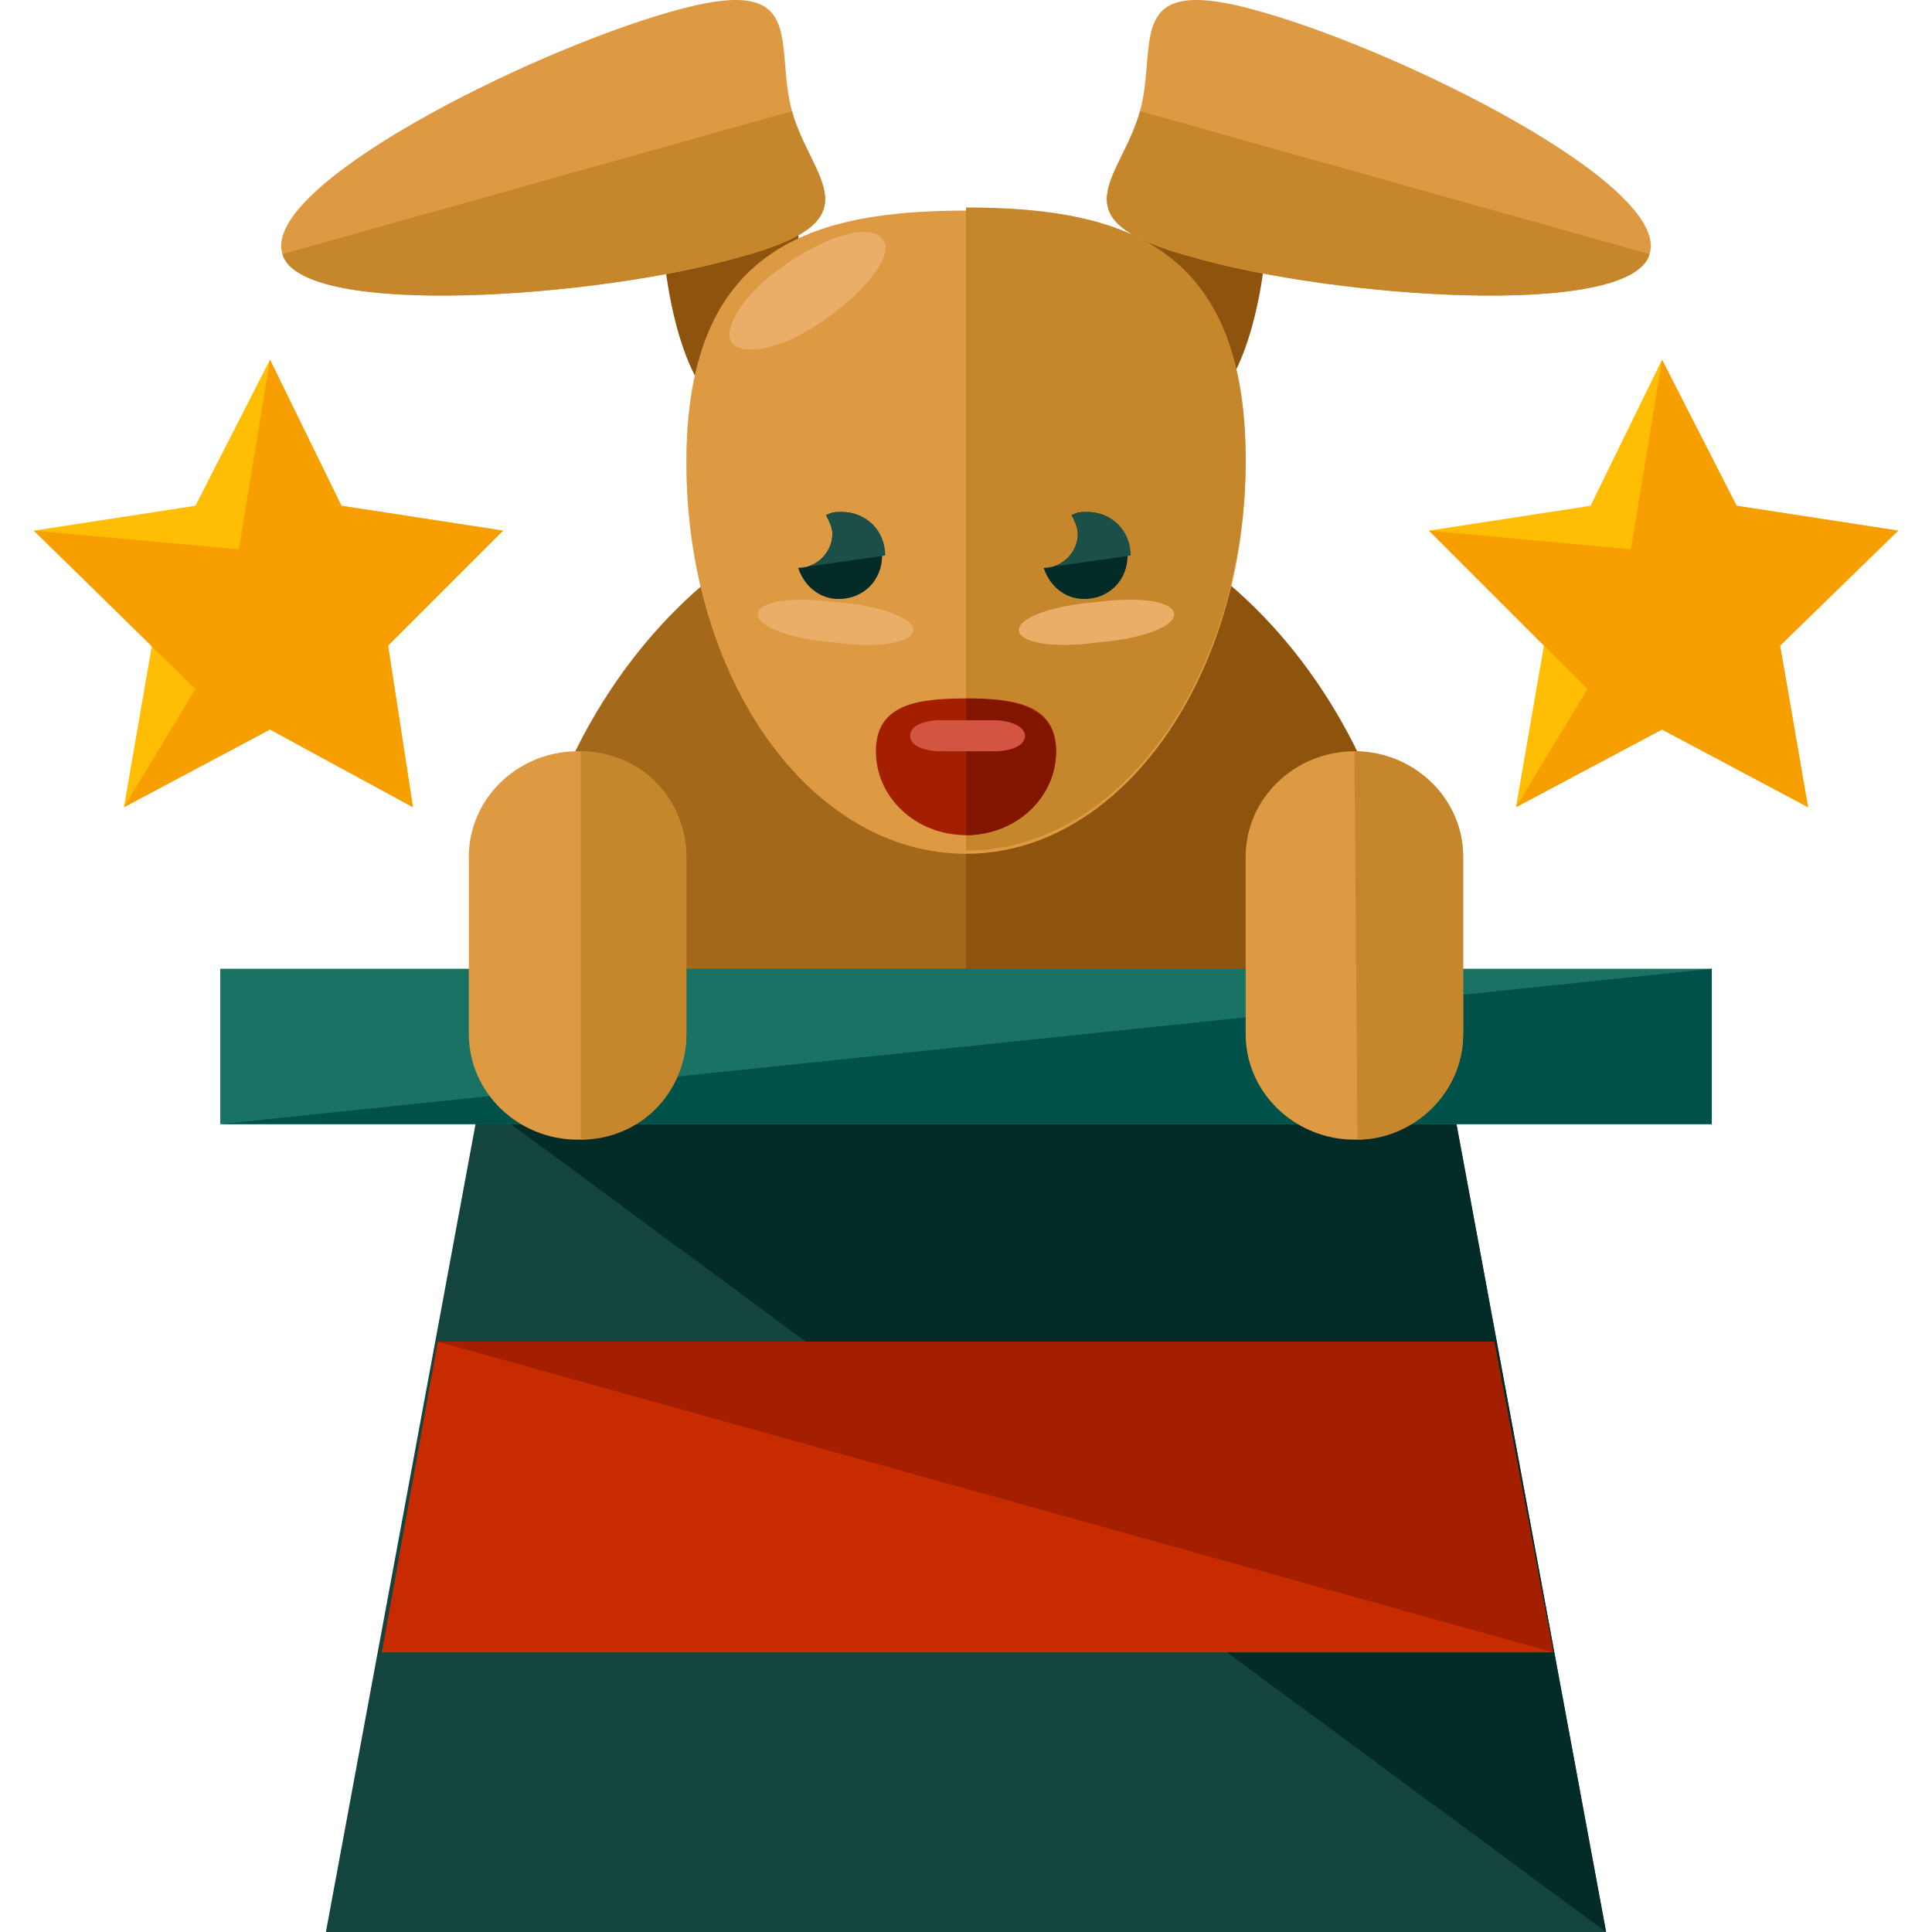
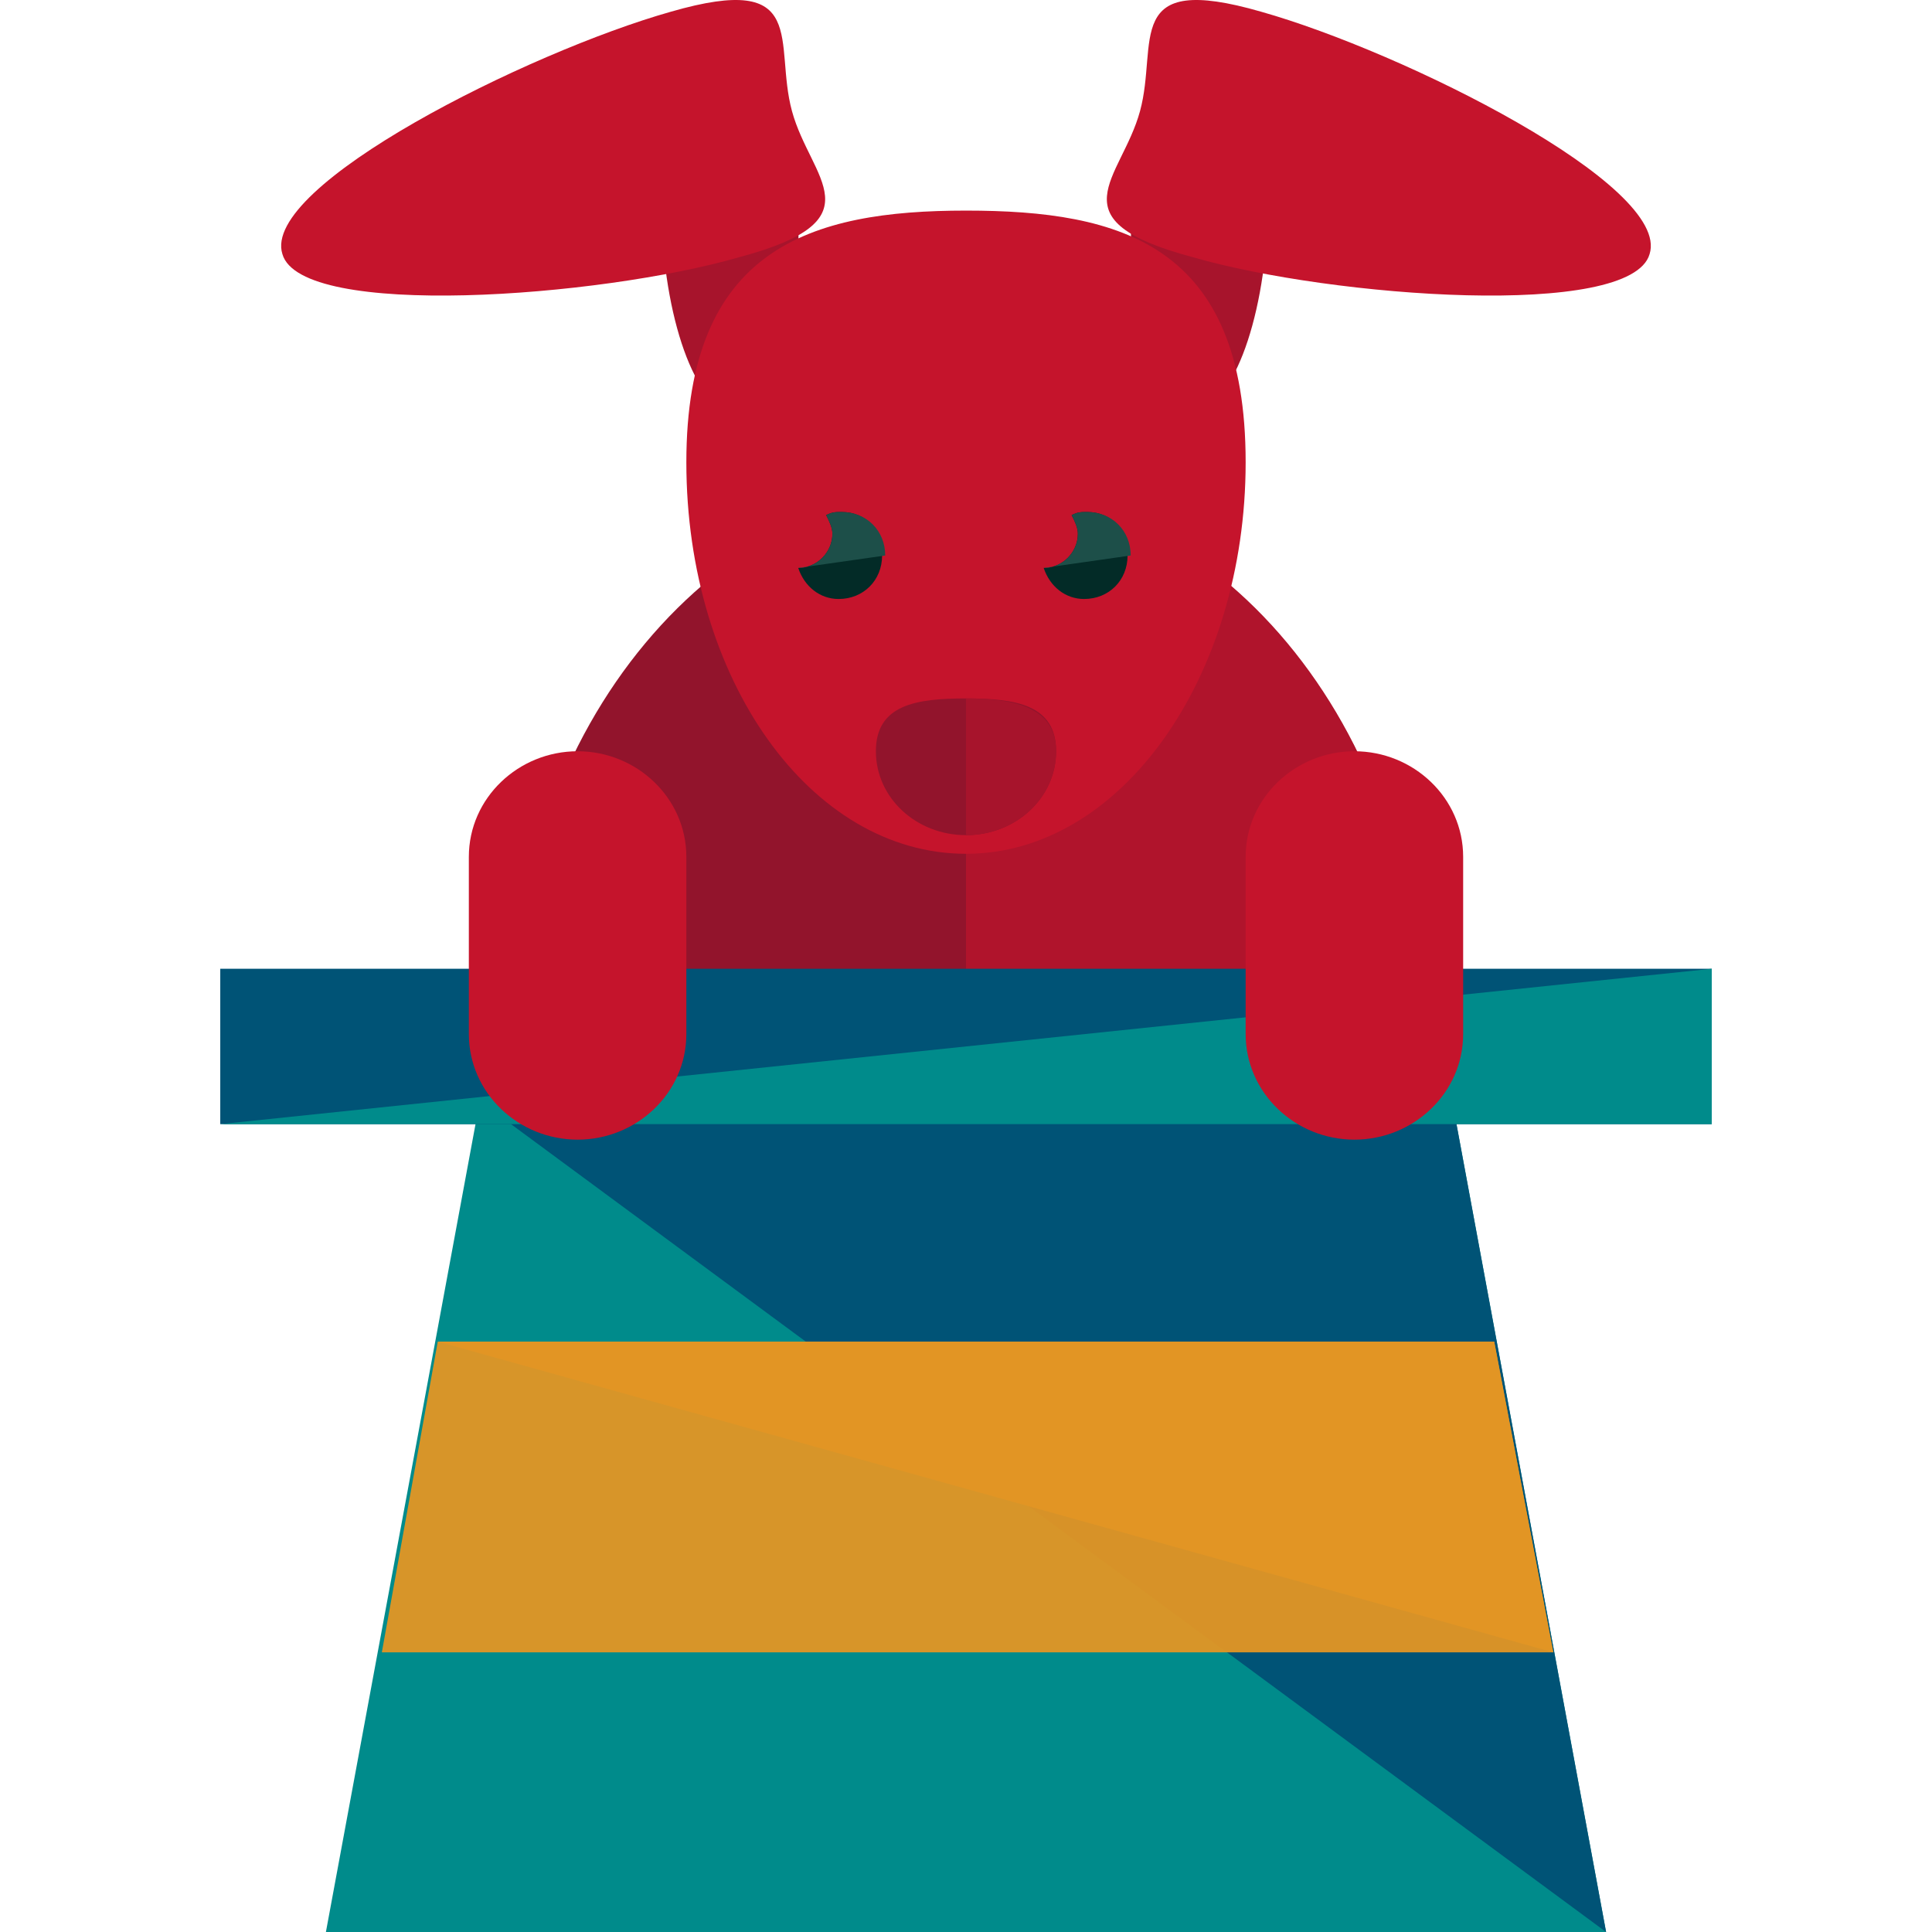
<svg xmlns="http://www.w3.org/2000/svg" version="1.1" id="Layer_1" x="0px" y="0px" viewBox="0 0 497.421 497.421" style="enable-background:new 0 0 497.421 497.421;" xml:space="preserve">
-   <g>
-     <ellipse transform="matrix(-0.0362 -0.9993 0.9993 -0.0362 138.911 245.6371)" style="fill:#8E530C;" cx="187.91" cy="55.831" rx="50.398" ry="17.599" />
-     <ellipse transform="matrix(-0.0362 0.9993 -0.9993 -0.0362 375.1549 -251.519)" style="fill:#8E530C;" cx="308.869" cy="55.153" rx="50.398" ry="17.599" />
+   <defs id="defs111" />
+   <g id="g3" style="fill:#a7142c;fill-opacity:1">
+     <ellipse transform="matrix(-0.0362 -0.9993 0.9993 -0.0362 138.911 245.6371)" style="fill:#a7142c;fill-opacity:1" cx="187.91" cy="55.831" rx="50.398" ry="17.599" id="ellipse5" />
+     <ellipse transform="matrix(-0.0362 0.9993 -0.9993 -0.0362 375.1549 -251.519)" style="fill:#a7142c;fill-opacity:1" cx="308.869" cy="55.153" rx="50.398" ry="17.599" id="ellipse7" />
  </g>
-   <ellipse style="fill:#A3681A;" cx="248.71" cy="264.621" rx="116.8" ry="140" />
-   <path style="fill:#8E530C;" d="M248.71,124.621c64.8,0,116.8,62.4,116.8,140s-52.8,140-116.8,140" />
-   <polygon style="fill:#14443E;" points="413.51,497.421 83.91,497.421 123.91,281.421 373.51,281.421 " />
-   <polyline style="fill:#032B27;" points="120.71,281.421 373.51,281.421 413.51,497.421 " />
-   <rect x="56.71" y="249.421" style="fill:#1A7265;" width="384" height="40" />
-   <polyline style="fill:#005149;" points="440.71,249.421 440.71,289.421 56.71,289.421 " />
-   <polygon style="fill:#C92B00;" points="98.31,425.421 399.91,425.421 384.71,345.421 112.71,345.421 " />
-   <polyline style="fill:#A31F00;" points="399.91,425.421 384.71,345.421 112.71,345.421 " />
-   <path style="fill:#DD9A43;" d="M320.71,119.021c0,55.2-32,100.8-72,100.8s-72-44.8-72-100.8c0-55.2,32-64.8,72-64.8  S320.71,63.021,320.71,119.021z" />
-   <path style="fill:#C6872C;" d="M248.71,53.421c40,0,72,9.6,72,64.8s-32,100.8-72,100.8" />
-   <path style="fill:#DD9A43;" d="M172.71,3.021c36-10.4,26.4,8,31.2,25.6s22.4,28-13.6,37.6c-36,10.4-112.8,16-117.6-0.8  C67.11,47.821,135.91,13.421,172.71,3.021z" />
-   <path style="fill:#C6872C;" d="M203.91,28.621c4.8,17.6,22.4,28-13.6,37.6c-36,10.4-112.8,16-117.6-0.8" />
-   <path style="fill:#DD9A43;" d="M324.71,3.021c-36-10.4-26.4,8-31.2,25.6c-4.8,17.6-22.4,28,13.6,37.6c36,10.4,112.8,16,117.6-0.8  C430.31,47.821,361.51,13.421,324.71,3.021z" />
-   <path style="fill:#C6872C;" d="M293.51,28.621c-4.8,17.6-22.4,28,13.6,37.6c36,10.4,112.8,16,117.6-0.8" />
-   <g>
-     <path style="fill:#032B27;" d="M216.71,131.821c-1.6,0-2.4,0-4,0.8c0.8,1.6,1.6,3.2,1.6,4.8c0,4.8-4,8.8-8.8,8.8l0,0   c1.6,4.8,5.6,8,10.4,8c6.4,0,11.2-4.8,11.2-11.2S223.11,131.821,216.71,131.821z" />
-     <path style="fill:#032B27;" d="M279.91,131.821c-1.6,0-2.4,0-4,0.8c0.8,1.6,1.6,3.2,1.6,4.8c0,4.8-4,8.8-8.8,8.8l0,0   c1.6,4.8,5.6,8,10.4,8c6.4,0,11.2-4.8,11.2-11.2S286.31,131.821,279.91,131.821z" />
+   <ellipse style="fill:#92142c;fill-opacity:1" cx="248.71" cy="264.621" rx="116.8" ry="140" id="ellipse9" />
+   <path style="fill:#b0142c;fill-opacity:1" d="M248.71,124.621c64.8,0,116.8,62.4,116.8,140s-52.8,140-116.8,140" id="path11" />
+   <polygon style="fill:#008b8b;fill-opacity:1" points="413.51,497.421 83.91,497.421 123.91,281.421 373.51,281.421 " id="polygon13" />
+   <polyline style="fill:#005376;fill-opacity:1" points="120.71,281.421 373.51,281.421 413.51,497.421 " id="polyline15" />
+   <rect x="56.71" y="249.421" style="fill:#005376;fill-opacity:1" width="384" height="40" id="rect17" />
+   <polyline style="fill:#008b8b;fill-opacity:1" points="440.71,249.421 440.71,289.421 56.71,289.421 " id="polyline19" />
+   <polygon style="fill:#e29524;opacity:0.95;fill-opacity:1" points="98.31,425.421 399.91,425.421 384.71,345.421 112.71,345.421 " id="polygon21" />
+   <polyline style="fill:#e29524;fill-opacity:1" points="399.91,425.421 384.71,345.421 112.71,345.421 " id="polyline23" />
+   <path style="fill:#c5142c;fill-opacity:1" d="M320.71,119.021c0,55.2-32,100.8-72,100.8s-72-44.8-72-100.8c0-55.2,32-64.8,72-64.8  S320.71,63.021,320.71,119.021z" id="path25" />
+   <path style="fill:#c5142c;fill-opacity:1" d="M172.71,3.021c36-10.4,26.4,8,31.2,25.6s22.4,28-13.6,37.6c-36,10.4-112.8,16-117.6-0.8  C67.11,47.821,135.91,13.421,172.71,3.021z" id="path29" />
+   <path style="fill:#c5142c;fill-opacity:1" d="M324.71,3.021c-36-10.4-26.4,8-31.2,25.6c-4.8,17.6-22.4,28,13.6,37.6c36,10.4,112.8,16,117.6-0.8  C430.31,47.821,361.51,13.421,324.71,3.021z" id="path33" />
+   <g id="g37">
+     <path style="fill:#032B27;" d="M216.71,131.821c-1.6,0-2.4,0-4,0.8c0.8,1.6,1.6,3.2,1.6,4.8c0,4.8-4,8.8-8.8,8.8l0,0   c1.6,4.8,5.6,8,10.4,8c6.4,0,11.2-4.8,11.2-11.2S223.11,131.821,216.71,131.821z" id="path39" />
+     <path style="fill:#032B27;" d="M279.91,131.821c-1.6,0-2.4,0-4,0.8c0.8,1.6,1.6,3.2,1.6,4.8c0,4.8-4,8.8-8.8,8.8l0,0   c1.6,4.8,5.6,8,10.4,8c6.4,0,11.2-4.8,11.2-11.2S286.31,131.821,279.91,131.821z" id="path41" />
  </g>
-   <g>
-     <path style="fill:#1D4F49;" d="M227.91,143.021c0-6.4-4.8-11.2-11.2-11.2c-1.6,0-2.4,0-4,0.8c0.8,1.6,1.6,3.2,1.6,4.8   c0,4.8-4,8.8-8.8,8.8" />
-     <path style="fill:#1D4F49;" d="M291.11,143.021c0-6.4-4.8-11.2-11.2-11.2c-1.6,0-2.4,0-4,0.8c0.8,1.6,1.6,3.2,1.6,4.8   c0,4.8-4,8.8-8.8,8.8l0,0" />
+   <g id="g43">
+     <path style="fill:#1D4F49;" d="M227.91,143.021c0-6.4-4.8-11.2-11.2-11.2c-1.6,0-2.4,0-4,0.8c0.8,1.6,1.6,3.2,1.6,4.8   c0,4.8-4,8.8-8.8,8.8" id="path45" />
+     <path style="fill:#1D4F49;" d="M291.11,143.021c0-6.4-4.8-11.2-11.2-11.2c-1.6,0-2.4,0-4,0.8c0.8,1.6,1.6,3.2,1.6,4.8   c0,4.8-4,8.8-8.8,8.8l0,0" id="path47" />
  </g>
-   <path style="fill:#A31F00;" d="M271.91,193.421c0,12-10.4,21.6-23.2,21.6c-12.8,0-23.2-9.6-23.2-21.6s10.4-13.6,23.2-13.6  S271.91,181.421,271.91,193.421z" />
-   <path style="fill:#821500;" d="M248.71,179.821c12.8,0,23.2,2.4,23.2,13.6c0,12-10.4,21.6-23.2,21.6" />
-   <path style="fill:#D35440;" d="M263.91,189.421c0,2.4-3.2,4-8,4h-13.6c-4.8,0-8-1.6-8-4l0,0c0-2.4,3.2-4,8-4h13.6  C259.91,185.421,263.91,187.021,263.91,189.421L263.91,189.421z" />
-   <g>
-     <path style="fill:#EAAE68;" d="M227.11,61.421c3.2,3.2-2.4,12-13.6,20c-10.4,8-21.6,10.4-24.8,7.2c-3.2-3.2,2.4-12.8,12.8-20   C212.71,60.621,223.91,57.421,227.11,61.421z" />
-     <path style="fill:#EAAE68;" d="M235.11,162.221c0,3.2-8.8,4.8-20,3.2c-11.2-0.8-20-4-20-7.2s8-4.8,20-3.2   C226.31,155.821,235.11,159.021,235.11,162.221z" />
-     <path style="fill:#EAAE68;" d="M262.31,162.221c0,3.2,8.8,4.8,20,3.2c11.2-0.8,20-4,20-7.2s-8-4.8-20-3.2   C271.11,155.821,262.31,159.021,262.31,162.221z" />
-   </g>
-   <path style="fill:#DD9A43;" d="M176.71,266.221c0,15.2-12.8,27.2-28,27.2l0,0c-15.2,0-28-12-28-27.2v-45.6c0-15.2,12.8-27.2,28-27.2  l0,0c15.2,0,28,12,28,27.2V266.221z" />
-   <path style="fill:#C6872C;" d="M149.51,193.421L149.51,193.421c15.2,0,27.2,12,27.2,27.2v45.6c0,15.2-12,27.2-27.2,27.2l0,0" />
-   <path style="fill:#DD9A43;" d="M376.71,266.221c0,15.2-12.8,27.2-28,27.2l0,0c-15.2,0-28-12-28-27.2v-45.6c0-15.2,12.8-27.2,28-27.2  l0,0c15.2,0,28,12,28,27.2V266.221z" />
-   <path style="fill:#C6872C;" d="M348.71,193.421L348.71,193.421c15.2,0,28,12,28,27.2v45.6c0,15.2-12.8,27.2-27.2,27.2l0,0" />
-   <polygon style="fill:#FFBD03;" points="69.51,92.621 87.91,130.221 129.51,136.621 99.91,166.221 106.31,207.821 69.51,187.821   31.91,207.821 39.11,166.221 8.71,136.621 50.31,130.221 " />
-   <polygon style="fill:#F79E00;" points="69.51,92.621 87.91,130.221 129.51,136.621 99.91,166.221 106.31,207.821 69.51,187.821   31.91,207.821 50.31,177.421 8.71,136.621 61.51,141.421 " />
-   <polygon style="fill:#FFBD03;" points="427.91,92.621 447.11,130.221 488.71,136.621 458.31,166.221 465.51,207.821 427.91,187.821   390.31,207.821 397.51,166.221 367.91,136.621 409.51,130.221 " />
-   <polygon style="fill:#F79E00;" points="427.91,92.621 447.11,130.221 488.71,136.621 458.31,166.221 465.51,207.821 427.91,187.821   390.31,207.821 408.71,177.421 367.91,136.621 419.91,141.421 " />
-   <g>
- </g>
-   <g>
- </g>
-   <g>
- </g>
-   <g>
- </g>
-   <g>
- </g>
-   <g>
- </g>
-   <g>
- </g>
-   <g>
- </g>
-   <g>
- </g>
-   <g>
- </g>
-   <g>
- </g>
-   <g>
- </g>
-   <g>
- </g>
-   <g>
- </g>
-   <g>
- </g>
+   <path style="fill:#92142c;fill-opacity:1" d="M271.91,193.421c0,12-10.4,21.6-23.2,21.6c-12.8,0-23.2-9.6-23.2-21.6s10.4-13.6,23.2-13.6  S271.91,181.421,271.91,193.421z" id="path49" />
+   <path style="fill:#a7142c;fill-opacity:1" d="M248.71,179.821c12.8,0,23.2,2.4,23.2,13.6c0,12-10.4,21.6-23.2,21.6" id="path51" />
+   <path style="fill:#c5142c;fill-opacity:1" d="M176.71,266.221c0,15.2-12.8,27.2-28,27.2l0,0c-15.2,0-28-12-28-27.2v-45.6c0-15.2,12.8-27.2,28-27.2  l0,0c15.2,0,28,12,28,27.2V266.221z" id="path63" />
+   <path style="fill:#c5142c;fill-opacity:1" d="M376.71,266.221c0,15.2-12.8,27.2-28,27.2l0,0c-15.2,0-28-12-28-27.2v-45.6c0-15.2,12.8-27.2,28-27.2  l0,0c15.2,0,28,12,28,27.2V266.221z" id="path67" />
+   <g id="g79" />
+   <g id="g81" />
+   <g id="g83" />
+   <g id="g85" />
+   <g id="g87" />
+   <g id="g89" />
+   <g id="g91" />
+   <g id="g93" />
+   <g id="g95" />
+   <g id="g97" />
+   <g id="g99" />
+   <g id="g101" />
+   <g id="g103" />
+   <g id="g105" />
+   <g id="g107" />
</svg>
